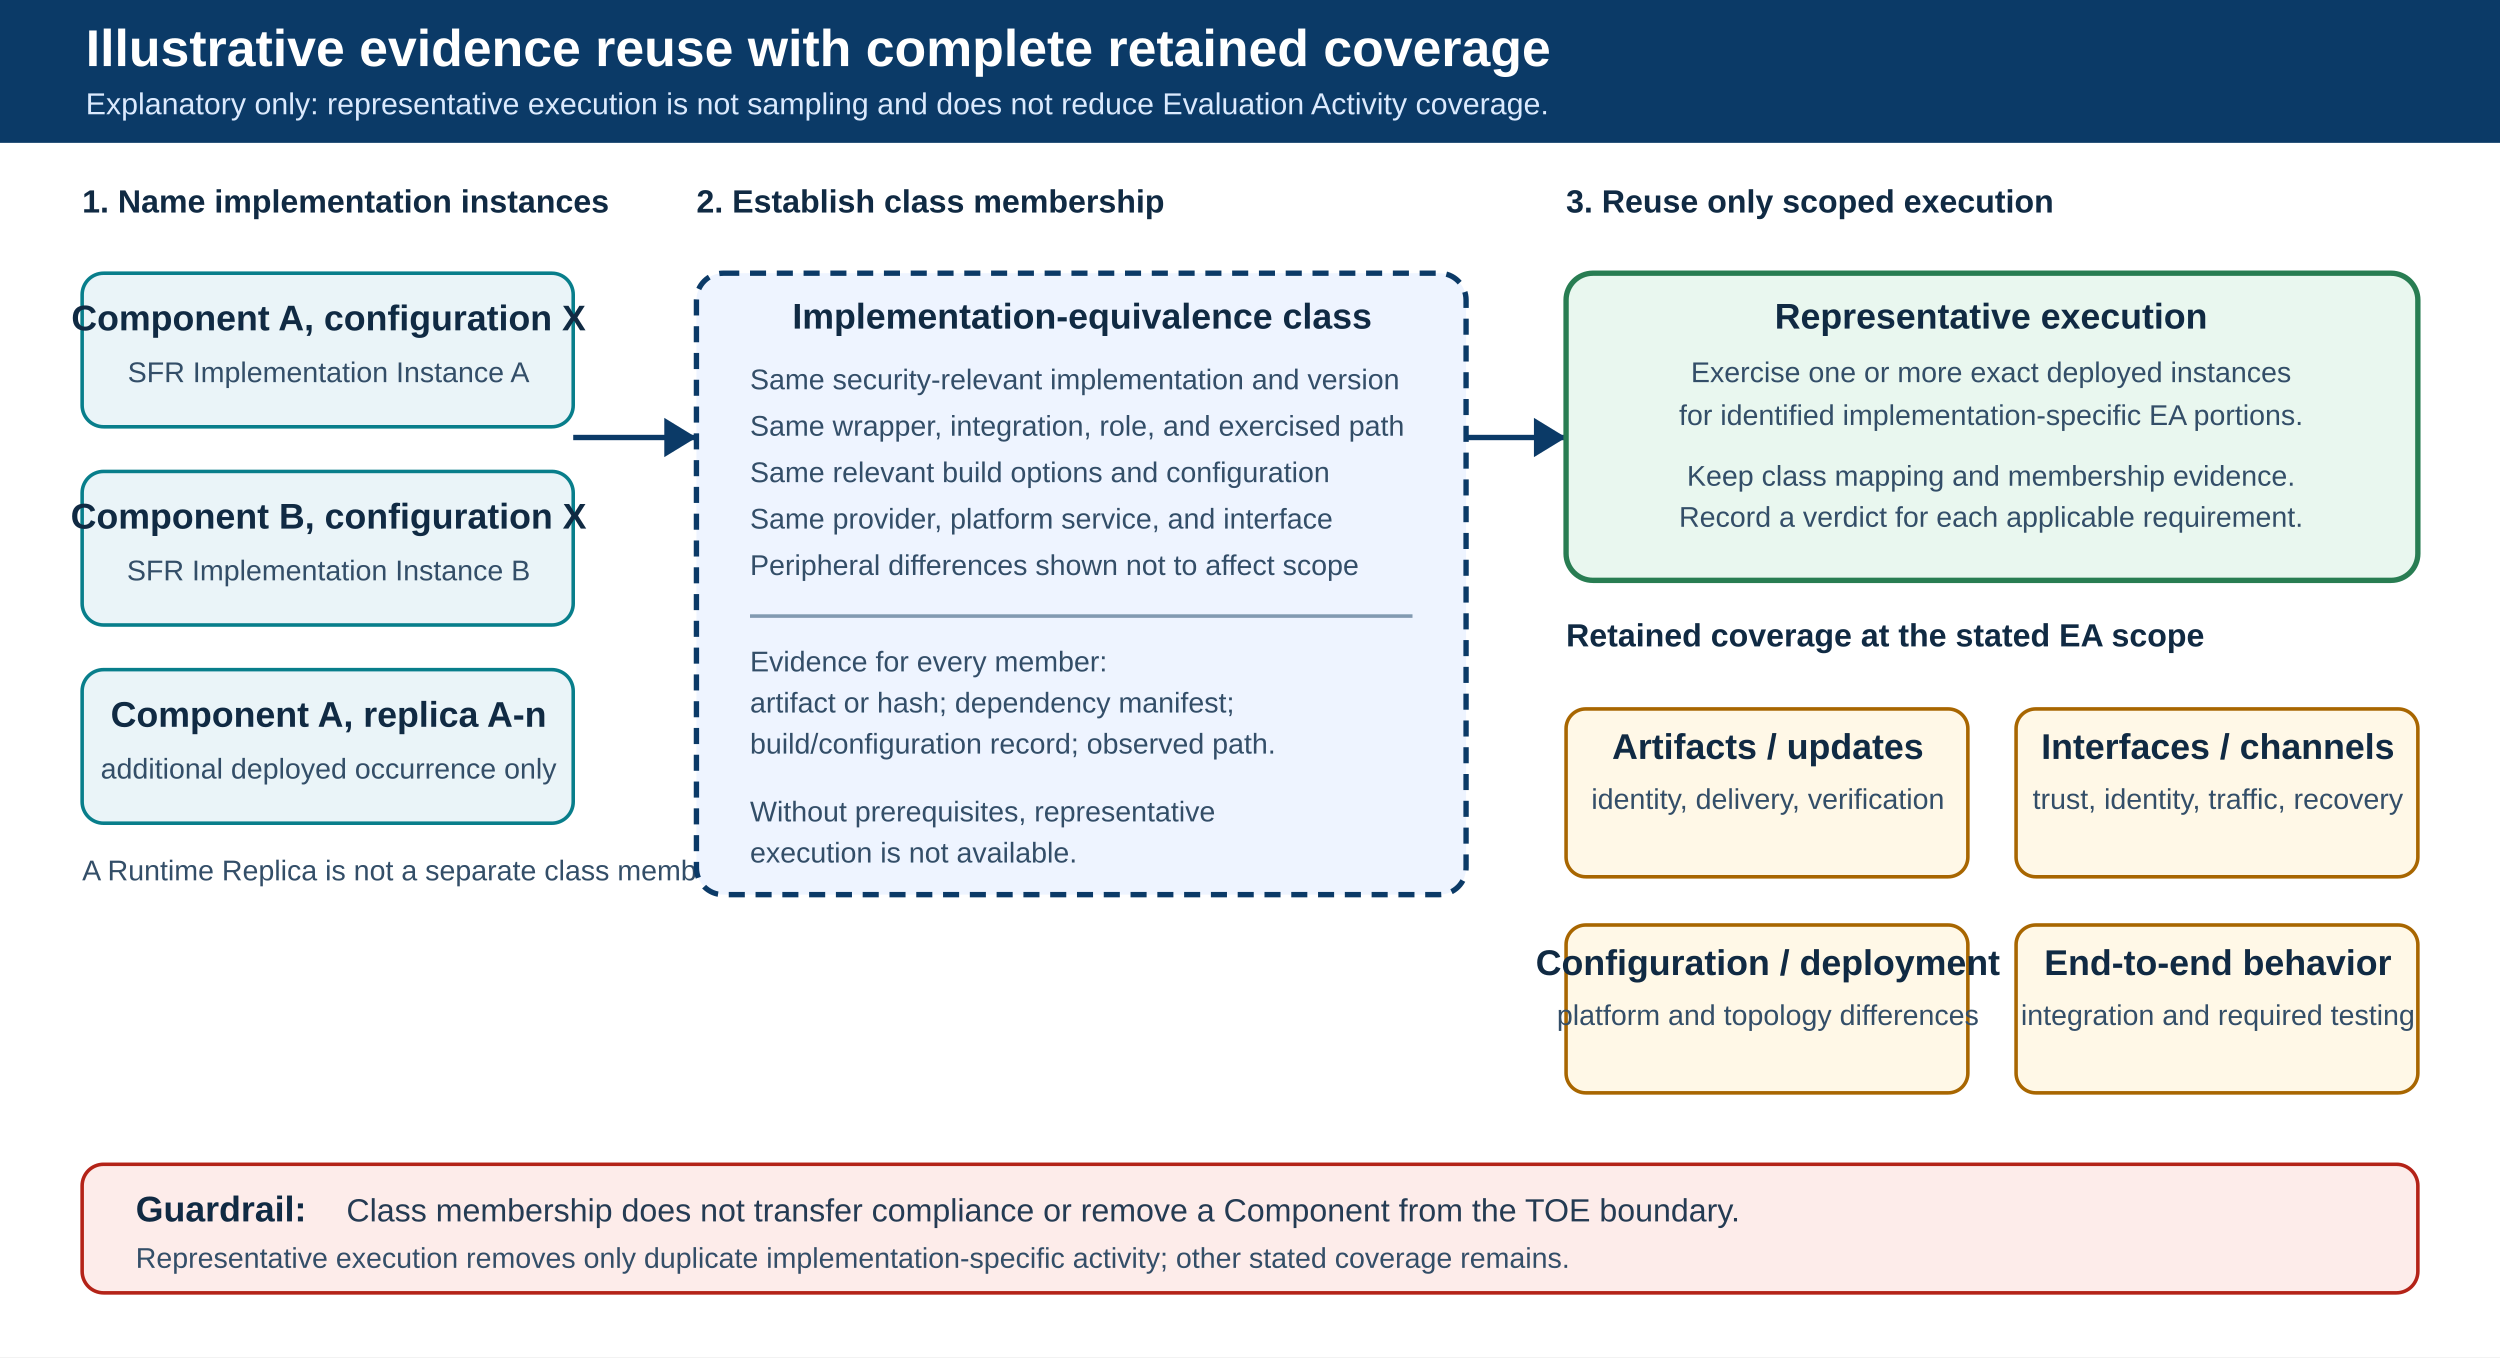
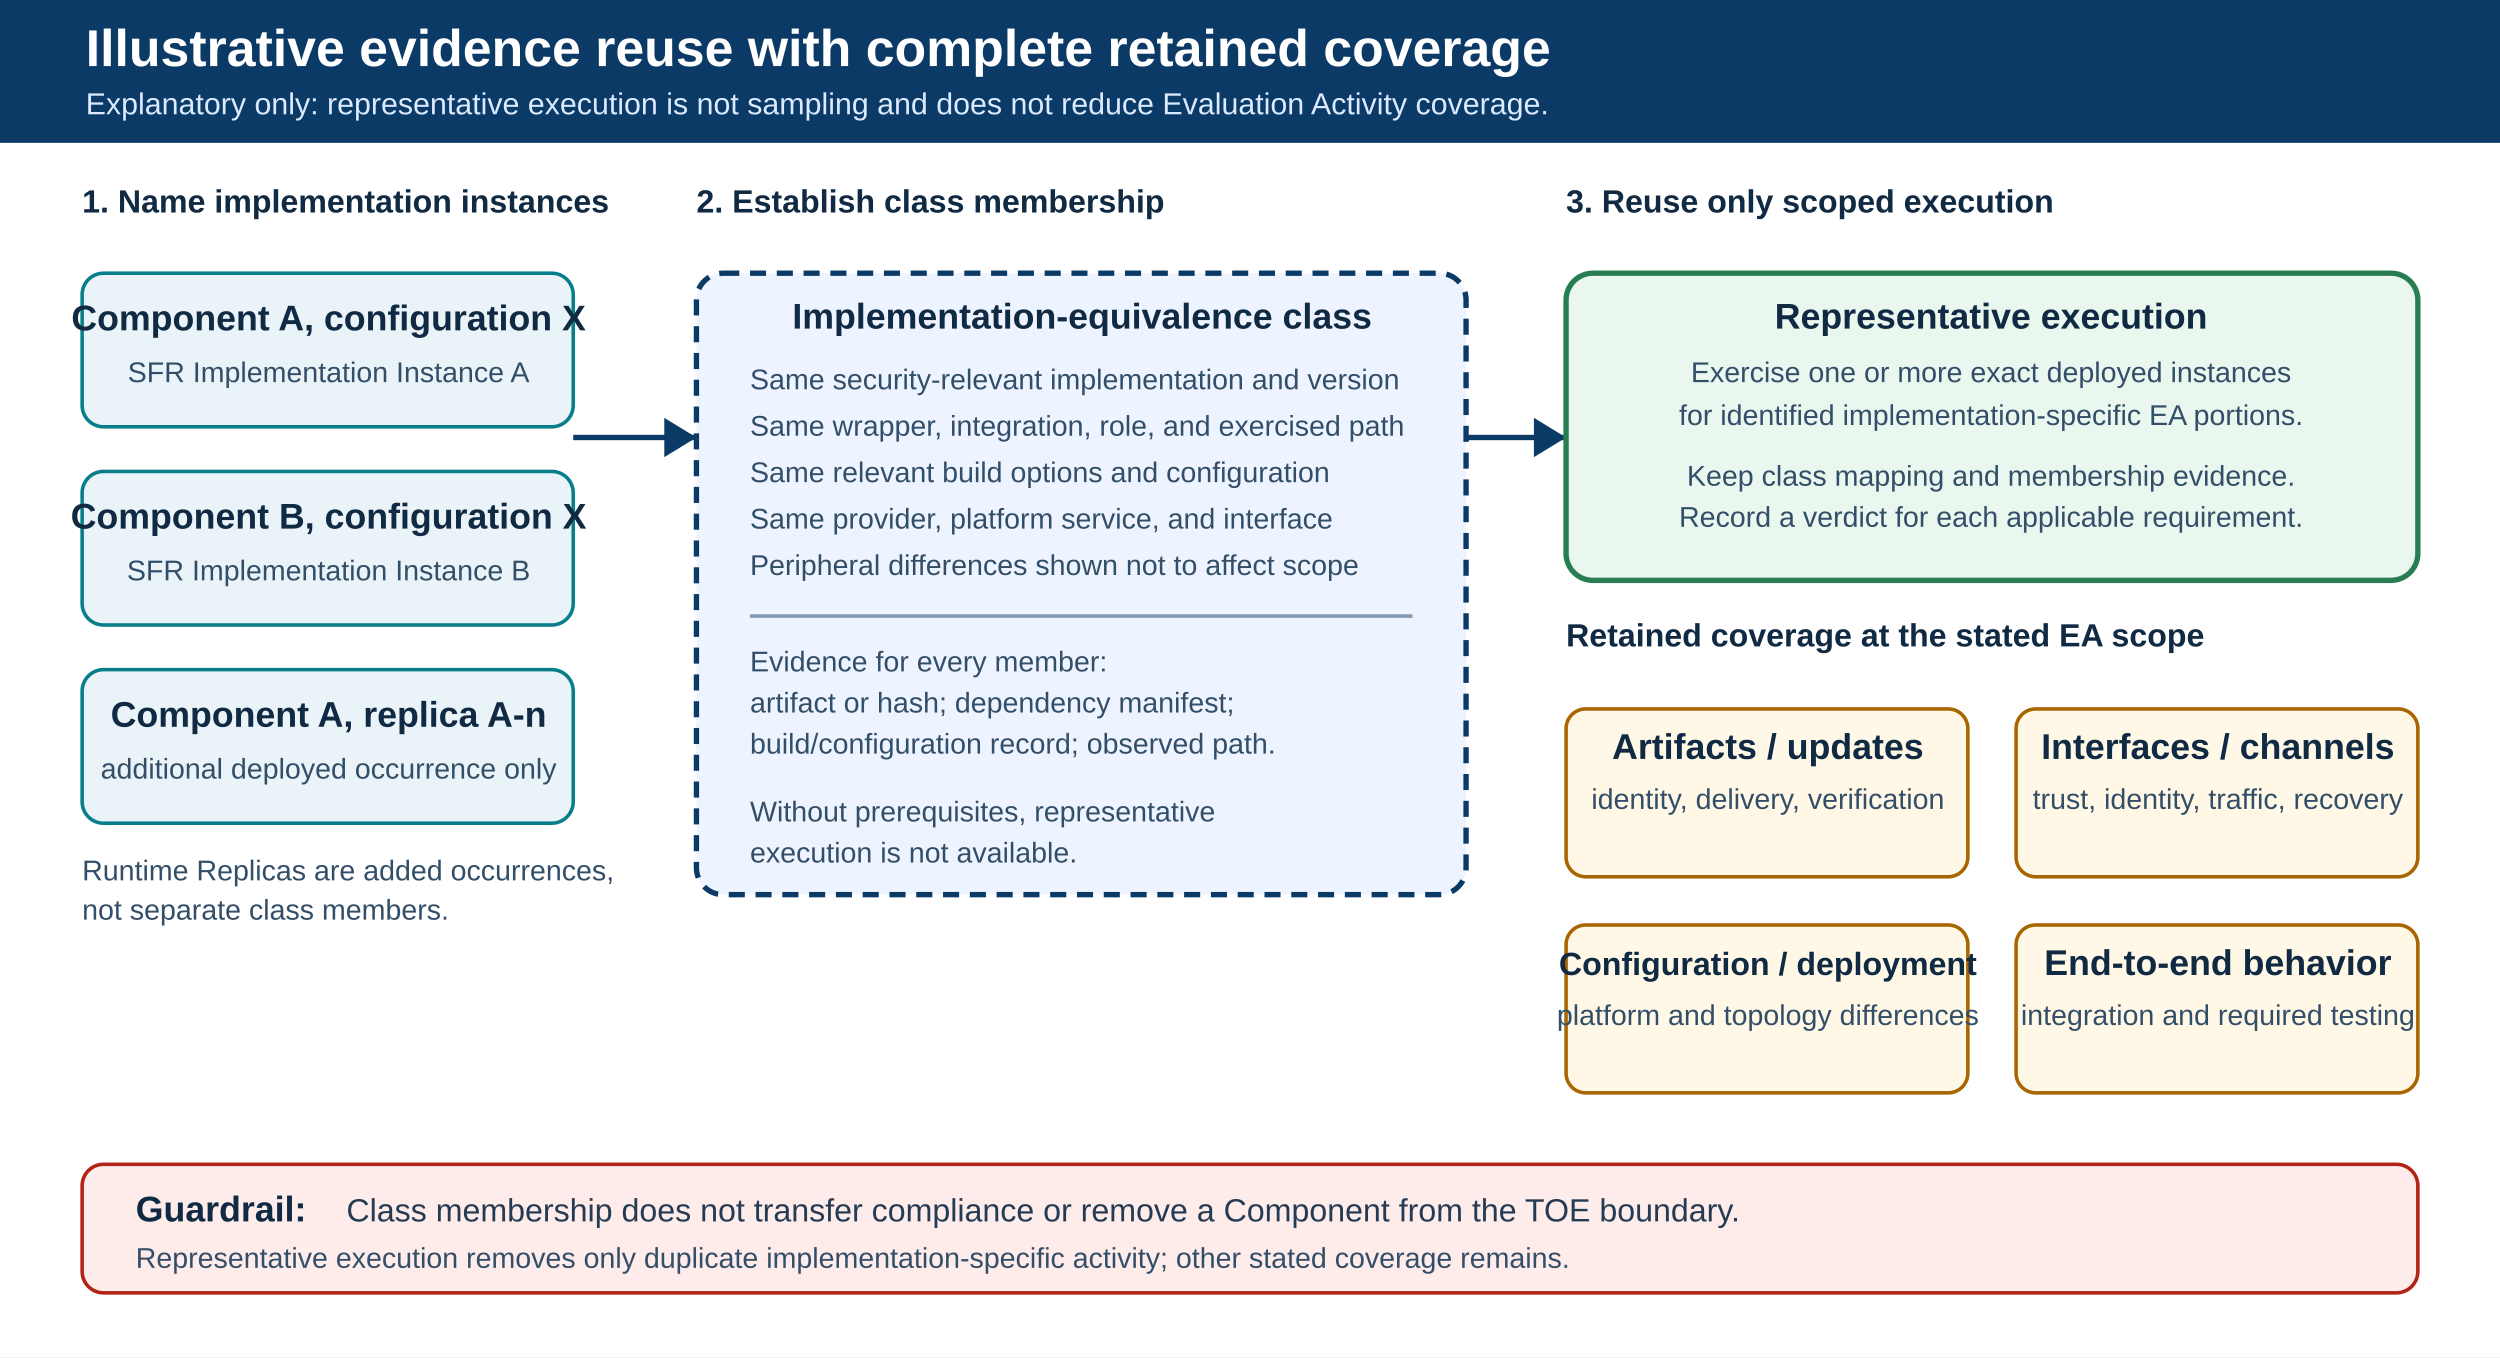
<svg xmlns="http://www.w3.org/2000/svg" width="1400" height="760" viewBox="0 0 1400 760" role="img" aria-labelledby="title desc">
  <style>
    .title { font: 700 29px Arial, Helvetica, sans-serif; fill: #ffffff; }
    .subtitle { font: 17px Arial, Helvetica, sans-serif; fill: #dbeafe; }
    .section { font: 700 18px Arial, Helvetica, sans-serif; fill: #102a43; }
    .label { font: 700 20px Arial, Helvetica, sans-serif; fill: #102a43; }
    .body { font: 18px Arial, Helvetica, sans-serif; fill: #243b53; }
    .small { font: 16px Arial, Helvetica, sans-serif; fill: #334e68; }
    .instance { fill: #eaf4f8; stroke: #087e8b; stroke-width: 2; }
    .class { fill: #eef4ff; stroke: #0b3a67; stroke-width: 3; stroke-dasharray: 9 6; }
    .execution { fill: #e9f7ef; stroke: #287d52; stroke-width: 3; }
    .retained { fill: #fff8e7; stroke: #a86600; stroke-width: 2; }
    .guard { fill: #fdecea; stroke: #b42318; stroke-width: 2; }
    .arrow { fill: none; stroke: #0b3a67; stroke-width: 3; }
  </style>
  <rect width="1400" height="760" fill="#ffffff" />
  <rect x="0" y="0" width="1400" height="80" fill="#0b3a67" />
  <text x="48" y="37" class="title">Illustrative evidence reuse with complete retained coverage</text>
  <text x="48" y="64" class="subtitle">Explanatory only: representative execution is not sampling and does not reduce Evaluation Activity coverage.</text>
  <text x="46" y="119" class="section">1. Name implementation instances</text>
  <rect x="46" y="153" width="275" height="86" rx="12" class="instance" />
  <text x="184" y="185" class="label" text-anchor="middle">Component A, configuration X</text>
  <text x="184" y="214" class="small" text-anchor="middle">SFR Implementation Instance A</text>
  <rect x="46" y="264" width="275" height="86" rx="12" class="instance" />
  <text x="184" y="296" class="label" text-anchor="middle">Component B, configuration X</text>
  <text x="184" y="325" class="small" text-anchor="middle">SFR Implementation Instance B</text>
  <rect x="46" y="375" width="275" height="86" rx="12" class="instance" />
  <text x="184" y="407" class="label" text-anchor="middle">Component A, replica A-n</text>
  <text x="184" y="436" class="small" text-anchor="middle">additional deployed occurrence only</text>
-   <text x="46" y="493" class="small">A Runtime Replica is not a separate class member merely because it is an added occurrence.</text>
+   <text x="46" y="493" class="small">Runtime Replicas are added occurrences,</text>
+   <text x="46" y="515" class="small">not separate class members.</text>
  <path d="M321 245 L390 245" class="arrow" />
  <polygon points="390,245 372,234 372,256" fill="#0b3a67" />
  <text x="390" y="119" class="section">2. Establish class membership</text>
  <rect x="390" y="153" width="431" height="348" rx="15" class="class" />
  <text x="606" y="184" class="label" text-anchor="middle">Implementation-equivalence class</text>
  <text x="420" y="218" class="small">Same security-relevant implementation and version</text>
  <text x="420" y="244" class="small">Same wrapper, integration, role, and exercised path</text>
  <text x="420" y="270" class="small">Same relevant build options and configuration</text>
  <text x="420" y="296" class="small">Same provider, platform service, and interface</text>
  <text x="420" y="322" class="small">Peripheral differences shown not to affect scope</text>
  <line x1="420" y1="345" x2="791" y2="345" stroke="#829ab1" stroke-width="2" />
  <text x="420" y="376" class="small">Evidence for every member:</text>
  <text x="420" y="399" class="small">artifact or hash; dependency manifest;</text>
  <text x="420" y="422" class="small">build/configuration record; observed path.</text>
  <text x="420" y="460" class="small">Without prerequisites, representative</text>
  <text x="420" y="483" class="small">execution is not available.</text>
  <path d="M821 245 L877 245" class="arrow" />
  <polygon points="877,245 859,234 859,256" fill="#0b3a67" />
  <text x="877" y="119" class="section">3. Reuse only scoped execution</text>
  <rect x="877" y="153" width="477" height="172" rx="15" class="execution" />
  <text x="1115" y="184" class="label" text-anchor="middle">Representative execution</text>
  <text x="1115" y="214" class="small" text-anchor="middle">Exercise one or more exact deployed instances</text>
  <text x="1115" y="238" class="small" text-anchor="middle">for identified implementation-specific EA portions.</text>
  <text x="1115" y="272" class="small" text-anchor="middle">Keep class mapping and membership evidence.</text>
  <text x="1115" y="295" class="small" text-anchor="middle">Record a verdict for each applicable requirement.</text>
  <text x="877" y="362" class="section">Retained coverage at the stated EA scope</text>
  <rect x="877" y="397" width="225" height="94" rx="11" class="retained" />
  <rect x="1129" y="397" width="225" height="94" rx="11" class="retained" />
  <rect x="877" y="518" width="225" height="94" rx="11" class="retained" />
  <rect x="1129" y="518" width="225" height="94" rx="11" class="retained" />
  <text x="990" y="425" class="label" text-anchor="middle">Artifacts / updates</text>
  <text x="990" y="453" class="small" text-anchor="middle">identity, delivery, verification</text>
  <text x="1242" y="425" class="label" text-anchor="middle">Interfaces / channels</text>
  <text x="1242" y="453" class="small" text-anchor="middle">trust, identity, traffic, recovery</text>
-   <text x="990" y="546" class="label" text-anchor="middle">Configuration / deployment</text>
+   <text x="990" y="546" fill="#102a43" font-family="Arial, Helvetica, sans-serif" font-size="18" font-weight="700" text-anchor="middle">Configuration / deployment</text>
  <text x="990" y="574" class="small" text-anchor="middle">platform and topology differences</text>
  <text x="1242" y="546" class="label" text-anchor="middle">End-to-end behavior</text>
  <text x="1242" y="574" class="small" text-anchor="middle">integration and required testing</text>
  <rect x="46" y="652" width="1308" height="72" rx="12" class="guard" />
  <text x="76" y="684" class="label">Guardrail:</text>
  <text x="194" y="684" class="body">Class membership does not transfer compliance or remove a Component from the TOE boundary.</text>
  <text x="76" y="710" class="small">Representative execution removes only duplicate implementation-specific activity; other stated coverage remains.</text>
</svg>
